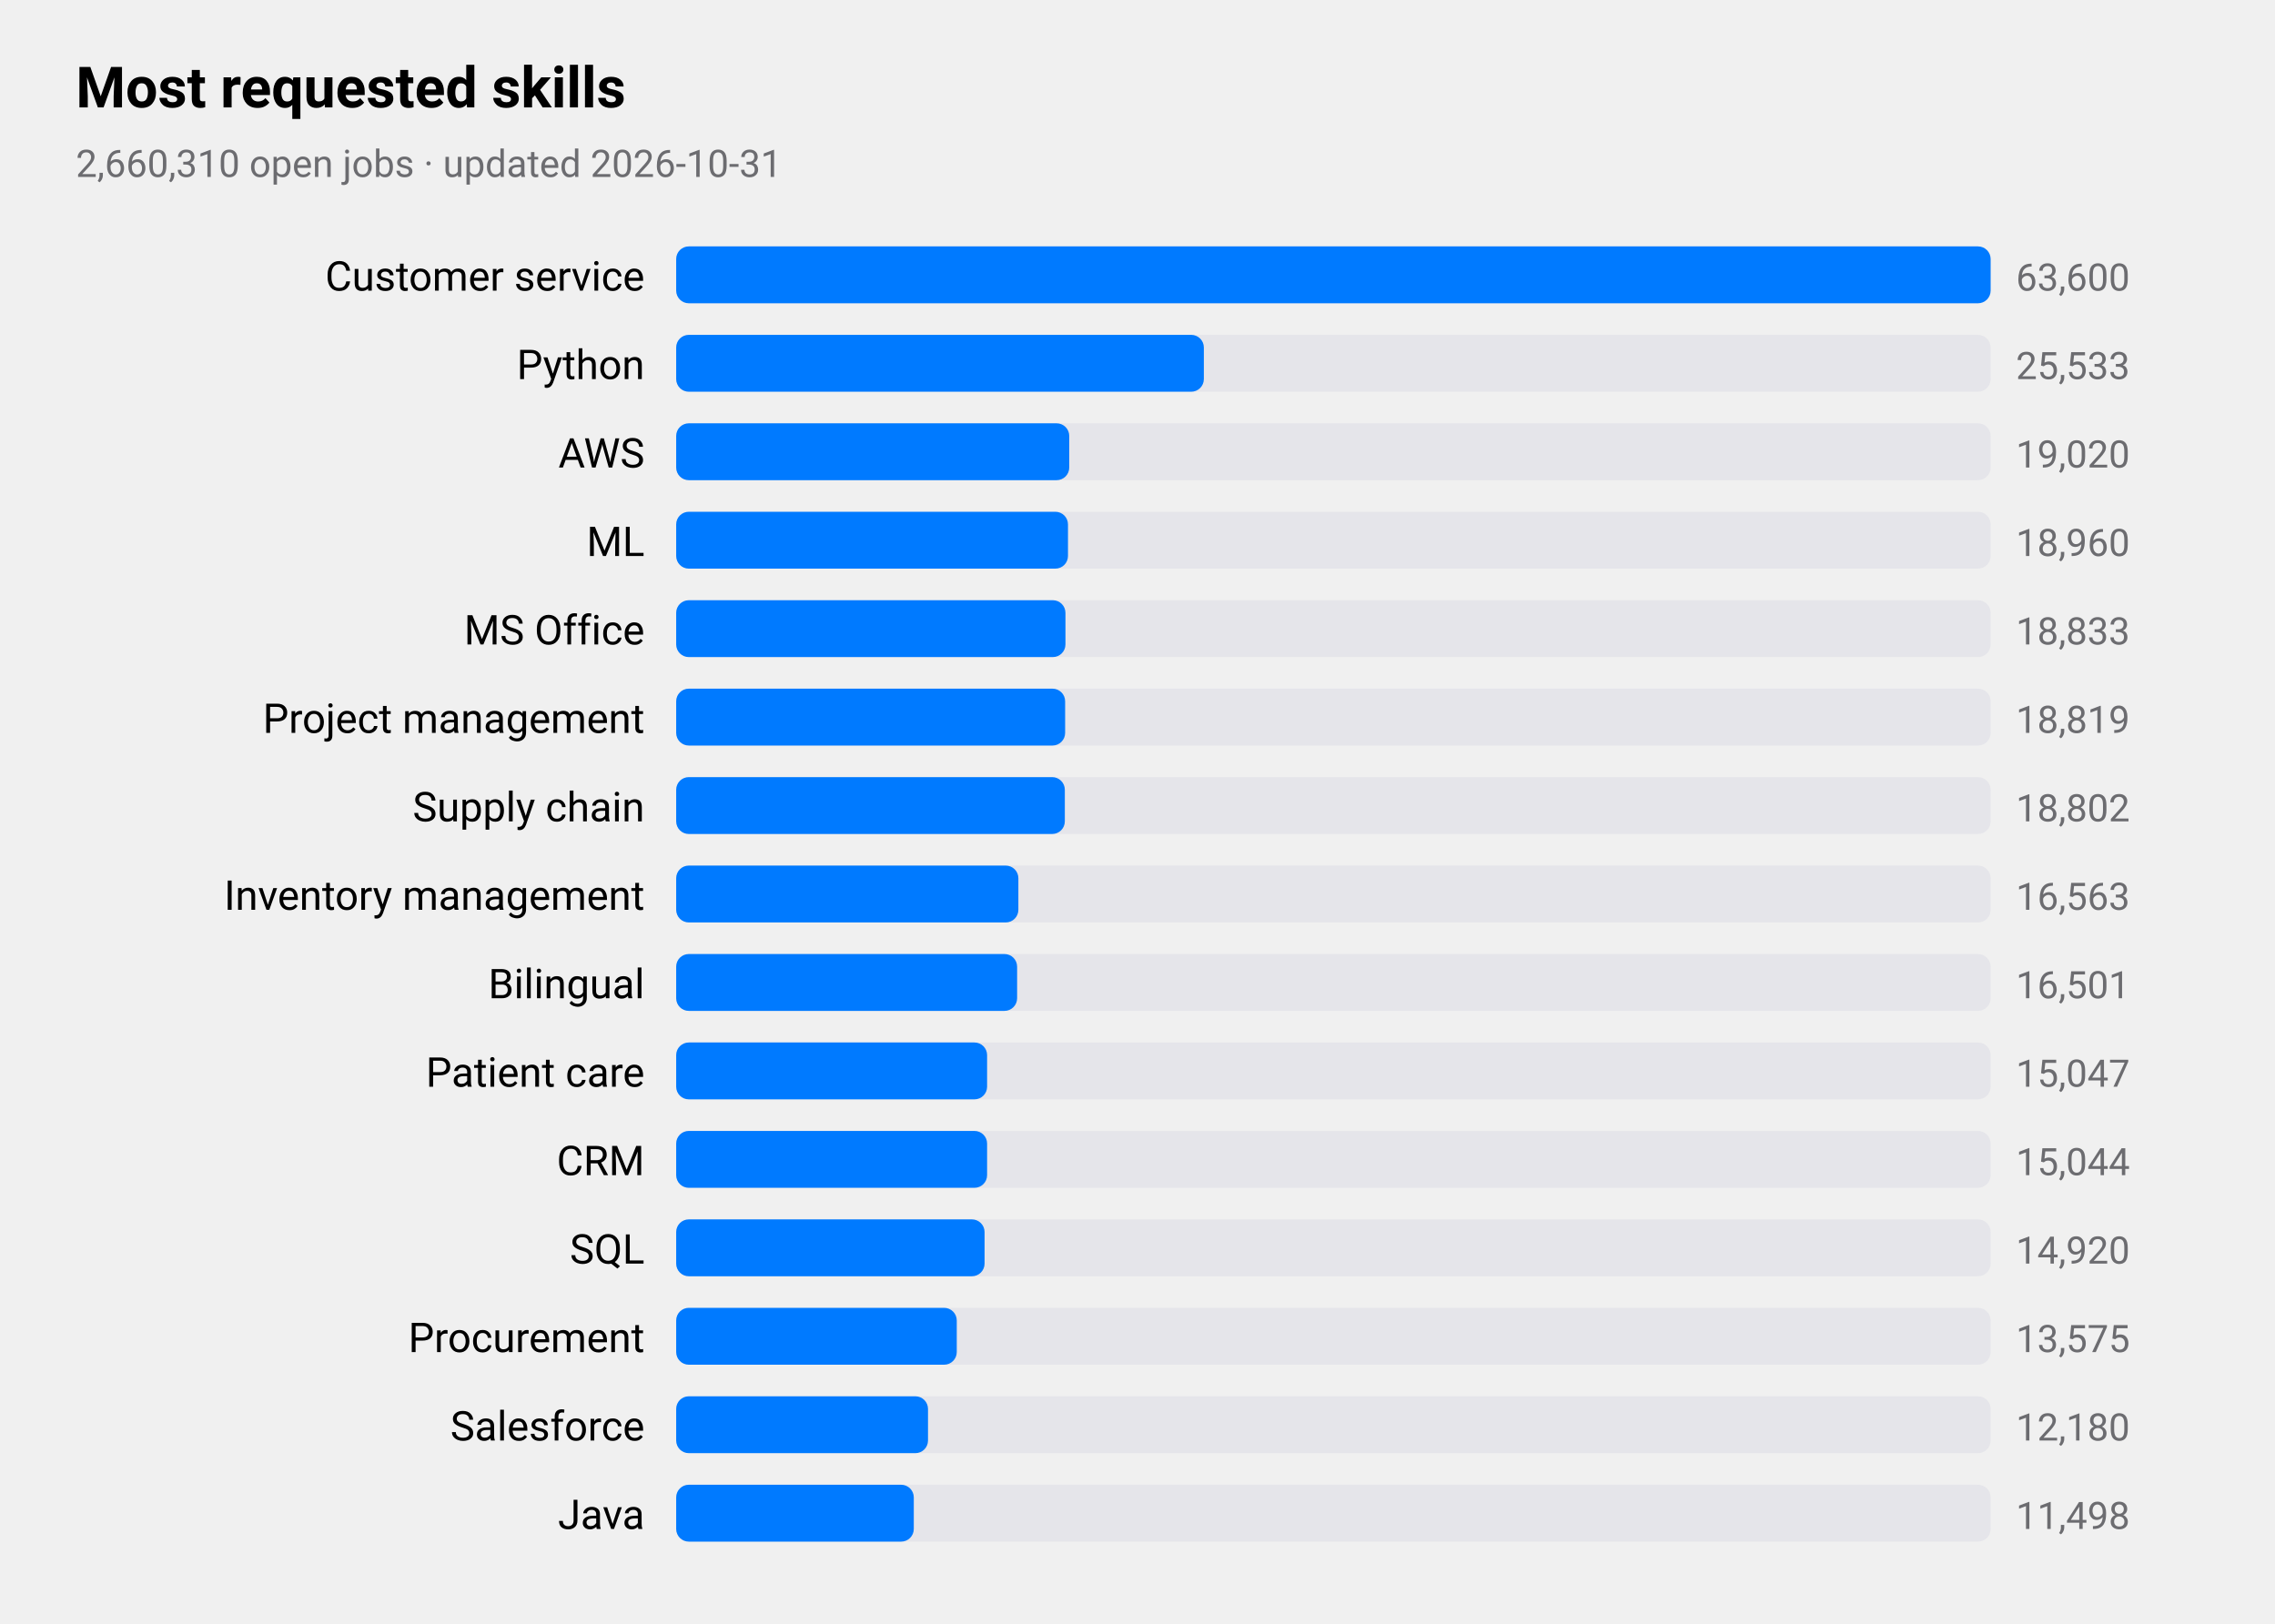
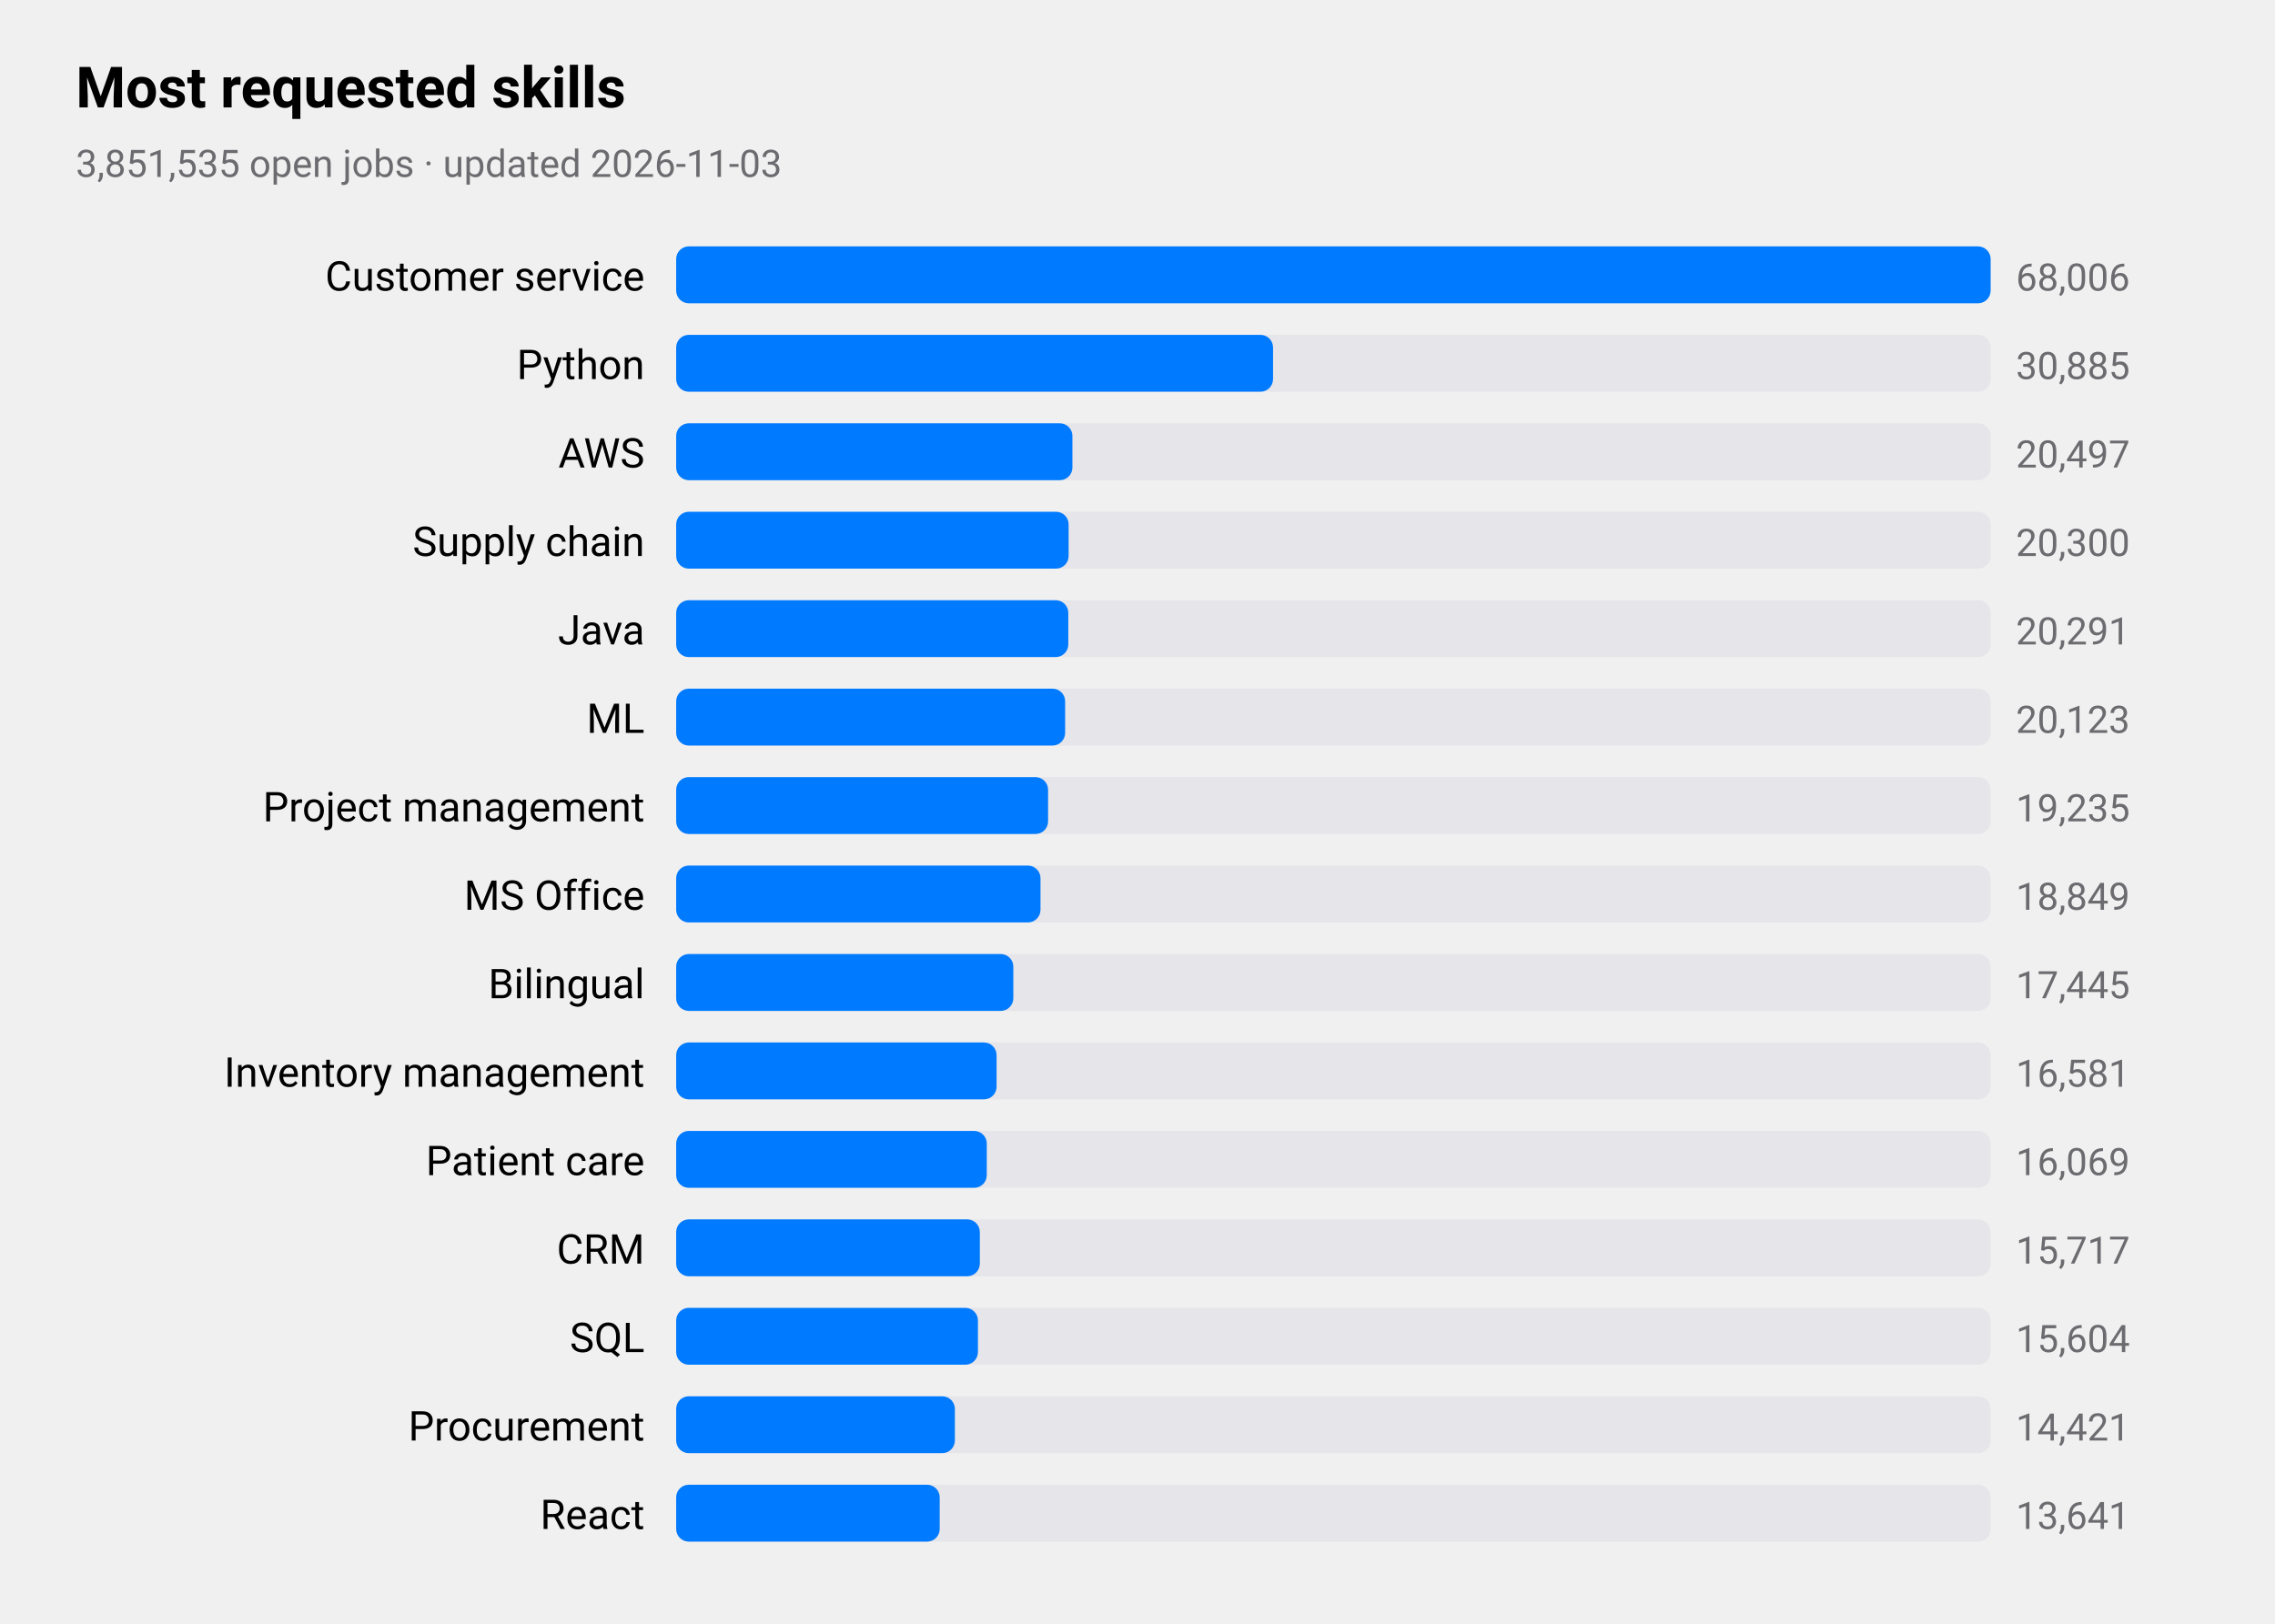
<svg xmlns="http://www.w3.org/2000/svg" viewBox="0 0 720 514" width="720" height="514" role="img" aria-label="Most requested skills">
  <style>
text{font-family:-apple-system,BlinkMacSystemFont,"SF Pro Text","Helvetica Neue","Segoe UI",Roboto,sans-serif;fill:#000}
.sub,.val,.axis{fill:#6c6c70}.bar{fill:#007aff}.track{fill:#e5e5ea}.grid{stroke:#d1d1d6}
.l1{fill:none;stroke:#007aff;stroke-width:2.5}.d1{fill:#007aff}.l2{fill:none;stroke:#ff9500;stroke-width:2.5}.d2{fill:#ff9500}
.l3{fill:none;stroke:#34c759;stroke-width:2.5}.d3{fill:#34c759}.l4{fill:none;stroke:#af52de;stroke-width:2.5}.d4{fill:#af52de}
.l5{fill:none;stroke:#ff3b30;stroke-width:2.5}.d5{fill:#ff3b30}.l6{fill:none;stroke:#00b8d4;stroke-width:2.5}.d6{fill:#00b8d4}
@media(prefers-color-scheme:dark){text{fill:#fff}.sub,.val,.axis{fill:#98989d}.bar{fill:#0a84ff}.track{fill:#2c2c2e}.grid{stroke:#38383a}
.l1{stroke:#0a84ff}.d1{fill:#0a84ff}.l2{stroke:#ff9f0a}.d2{fill:#ff9f0a}
.l3{stroke:#30d158}.d3{fill:#30d158}.l4{stroke:#bf5af2}.d4{fill:#bf5af2}.l5{stroke:#ff453a}.d5{fill:#ff453a}.l6{stroke:#40cbe0}.d6{fill:#40cbe0}}
</style>
  <text x="24" y="34" font-size="18" font-weight="600">Most requested skills</text>
-   <text class="sub" x="24" y="56" font-size="12">2,660,310 open jobs · updated 2026-10-31</text>
+   <text class="sub" x="24" y="56" font-size="12">3,851,535 open jobs · updated 2026-11-03</text>
  <text x="204" y="92" font-size="13" text-anchor="end">Customer service</text>
  <rect class="track" x="214" y="78" width="416" height="18" rx="4" />
  <rect class="bar" x="214" y="78" width="416.0" height="18" rx="4" />
-   <text class="val" x="638" y="92" font-size="12">63,600</text>
+   <text class="val" x="638" y="92" font-size="12">68,006</text>
  <text x="204" y="120" font-size="13" text-anchor="end">Python</text>
  <rect class="track" x="214" y="106" width="416" height="18" rx="4" />
-   <rect class="bar" x="214" y="106" width="167.0" height="18" rx="4" />
-   <text class="val" x="638" y="120" font-size="12">25,533</text>
+   <rect class="bar" x="214" y="106" width="188.9" height="18" rx="4" />
+   <text class="val" x="638" y="120" font-size="12">30,885</text>
  <text x="204" y="148" font-size="13" text-anchor="end">AWS</text>
  <rect class="track" x="214" y="134" width="416" height="18" rx="4" />
-   <rect class="bar" x="214" y="134" width="124.4" height="18" rx="4" />
-   <text class="val" x="638" y="148" font-size="12">19,020</text>
-   <text x="204" y="176" font-size="13" text-anchor="end">ML</text>
+   <rect class="bar" x="214" y="134" width="125.4" height="18" rx="4" />
+   <text class="val" x="638" y="148" font-size="12">20,497</text>
+   <text x="204" y="176" font-size="13" text-anchor="end">Supply chain</text>
  <rect class="track" x="214" y="162" width="416" height="18" rx="4" />
-   <rect class="bar" x="214" y="162" width="124.0" height="18" rx="4" />
-   <text class="val" x="638" y="176" font-size="12">18,960</text>
-   <text x="204" y="204" font-size="13" text-anchor="end">MS Office</text>
+   <rect class="bar" x="214" y="162" width="124.2" height="18" rx="4" />
+   <text class="val" x="638" y="176" font-size="12">20,300</text>
+   <text x="204" y="204" font-size="13" text-anchor="end">Java</text>
  <rect class="track" x="214" y="190" width="416" height="18" rx="4" />
-   <rect class="bar" x="214" y="190" width="123.2" height="18" rx="4" />
-   <text class="val" x="638" y="204" font-size="12">18,833</text>
-   <text x="204" y="232" font-size="13" text-anchor="end">Project management</text>
+   <rect class="bar" x="214" y="190" width="124.1" height="18" rx="4" />
+   <text class="val" x="638" y="204" font-size="12">20,291</text>
+   <text x="204" y="232" font-size="13" text-anchor="end">ML</text>
  <rect class="track" x="214" y="218" width="416" height="18" rx="4" />
  <rect class="bar" x="214" y="218" width="123.1" height="18" rx="4" />
-   <text class="val" x="638" y="232" font-size="12">18,819</text>
-   <text x="204" y="260" font-size="13" text-anchor="end">Supply chain</text>
+   <text class="val" x="638" y="232" font-size="12">20,123</text>
+   <text x="204" y="260" font-size="13" text-anchor="end">Project management</text>
  <rect class="track" x="214" y="246" width="416" height="18" rx="4" />
-   <rect class="bar" x="214" y="246" width="123.0" height="18" rx="4" />
-   <text class="val" x="638" y="260" font-size="12">18,802</text>
-   <text x="204" y="288" font-size="13" text-anchor="end">Inventory management</text>
+   <rect class="bar" x="214" y="246" width="117.7" height="18" rx="4" />
+   <text class="val" x="638" y="260" font-size="12">19,235</text>
+   <text x="204" y="288" font-size="13" text-anchor="end">MS Office</text>
  <rect class="track" x="214" y="274" width="416" height="18" rx="4" />
-   <rect class="bar" x="214" y="274" width="108.3" height="18" rx="4" />
-   <text class="val" x="638" y="288" font-size="12">16,563</text>
+   <rect class="bar" x="214" y="274" width="115.3" height="18" rx="4" />
+   <text class="val" x="638" y="288" font-size="12">18,849</text>
  <text x="204" y="316" font-size="13" text-anchor="end">Bilingual</text>
  <rect class="track" x="214" y="302" width="416" height="18" rx="4" />
-   <rect class="bar" x="214" y="302" width="107.9" height="18" rx="4" />
-   <text class="val" x="638" y="316" font-size="12">16,501</text>
-   <text x="204" y="344" font-size="13" text-anchor="end">Patient care</text>
+   <rect class="bar" x="214" y="302" width="106.7" height="18" rx="4" />
+   <text class="val" x="638" y="316" font-size="12">17,445</text>
+   <text x="204" y="344" font-size="13" text-anchor="end">Inventory management</text>
  <rect class="track" x="214" y="330" width="416" height="18" rx="4" />
-   <rect class="bar" x="214" y="330" width="98.4" height="18" rx="4" />
-   <text class="val" x="638" y="344" font-size="12">15,047</text>
-   <text x="204" y="372" font-size="13" text-anchor="end">CRM</text>
+   <rect class="bar" x="214" y="330" width="101.4" height="18" rx="4" />
+   <text class="val" x="638" y="344" font-size="12">16,581</text>
+   <text x="204" y="372" font-size="13" text-anchor="end">Patient care</text>
  <rect class="track" x="214" y="358" width="416" height="18" rx="4" />
-   <rect class="bar" x="214" y="358" width="98.4" height="18" rx="4" />
-   <text class="val" x="638" y="372" font-size="12">15,044</text>
-   <text x="204" y="400" font-size="13" text-anchor="end">SQL</text>
+   <rect class="bar" x="214" y="358" width="98.3" height="18" rx="4" />
+   <text class="val" x="638" y="372" font-size="12">16,069</text>
+   <text x="204" y="400" font-size="13" text-anchor="end">CRM</text>
  <rect class="track" x="214" y="386" width="416" height="18" rx="4" />
-   <rect class="bar" x="214" y="386" width="97.6" height="18" rx="4" />
-   <text class="val" x="638" y="400" font-size="12">14,920</text>
-   <text x="204" y="428" font-size="13" text-anchor="end">Procurement</text>
+   <rect class="bar" x="214" y="386" width="96.1" height="18" rx="4" />
+   <text class="val" x="638" y="400" font-size="12">15,717</text>
+   <text x="204" y="428" font-size="13" text-anchor="end">SQL</text>
  <rect class="track" x="214" y="414" width="416" height="18" rx="4" />
-   <rect class="bar" x="214" y="414" width="88.8" height="18" rx="4" />
-   <text class="val" x="638" y="428" font-size="12">13,575</text>
-   <text x="204" y="456" font-size="13" text-anchor="end">Salesforce</text>
+   <rect class="bar" x="214" y="414" width="95.5" height="18" rx="4" />
+   <text class="val" x="638" y="428" font-size="12">15,604</text>
+   <text x="204" y="456" font-size="13" text-anchor="end">Procurement</text>
  <rect class="track" x="214" y="442" width="416" height="18" rx="4" />
-   <rect class="bar" x="214" y="442" width="79.7" height="18" rx="4" />
-   <text class="val" x="638" y="456" font-size="12">12,180</text>
-   <text x="204" y="484" font-size="13" text-anchor="end">Java</text>
+   <rect class="bar" x="214" y="442" width="88.2" height="18" rx="4" />
+   <text class="val" x="638" y="456" font-size="12">14,421</text>
+   <text x="204" y="484" font-size="13" text-anchor="end">React</text>
  <rect class="track" x="214" y="470" width="416" height="18" rx="4" />
-   <rect class="bar" x="214" y="470" width="75.2" height="18" rx="4" />
-   <text class="val" x="638" y="484" font-size="12">11,498</text>
+   <rect class="bar" x="214" y="470" width="83.4" height="18" rx="4" />
+   <text class="val" x="638" y="484" font-size="12">13,641</text>
</svg>
